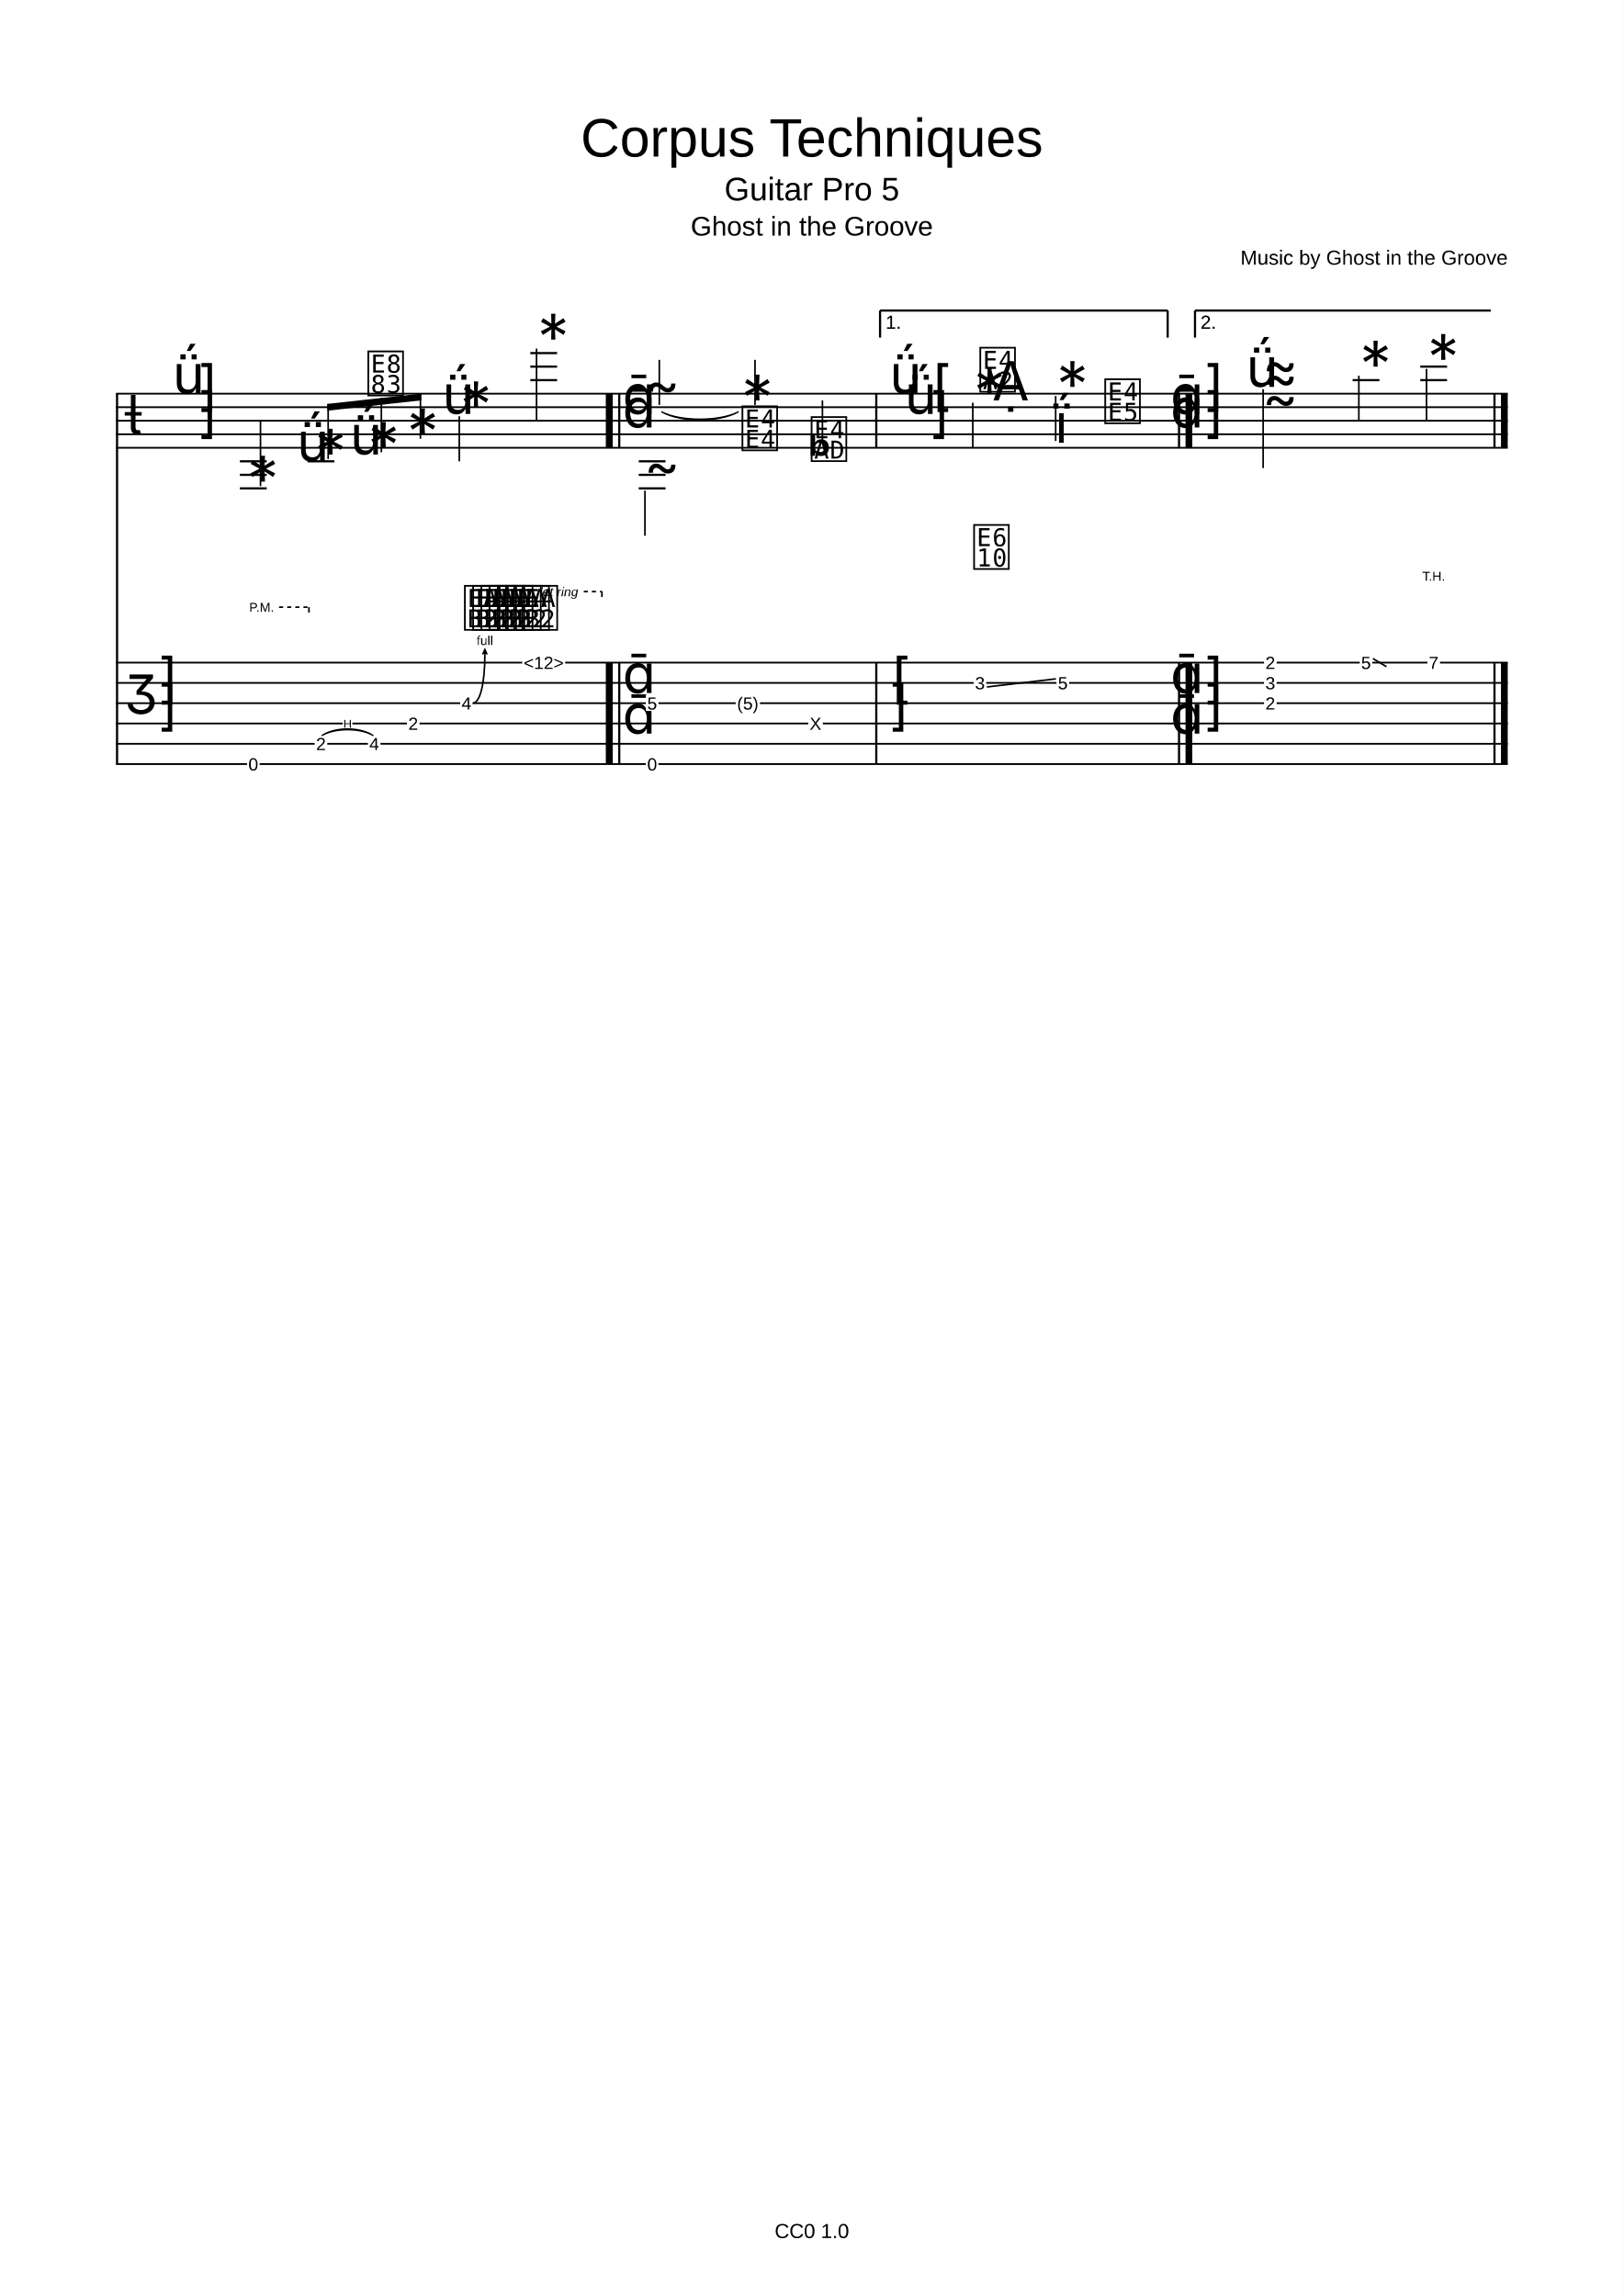
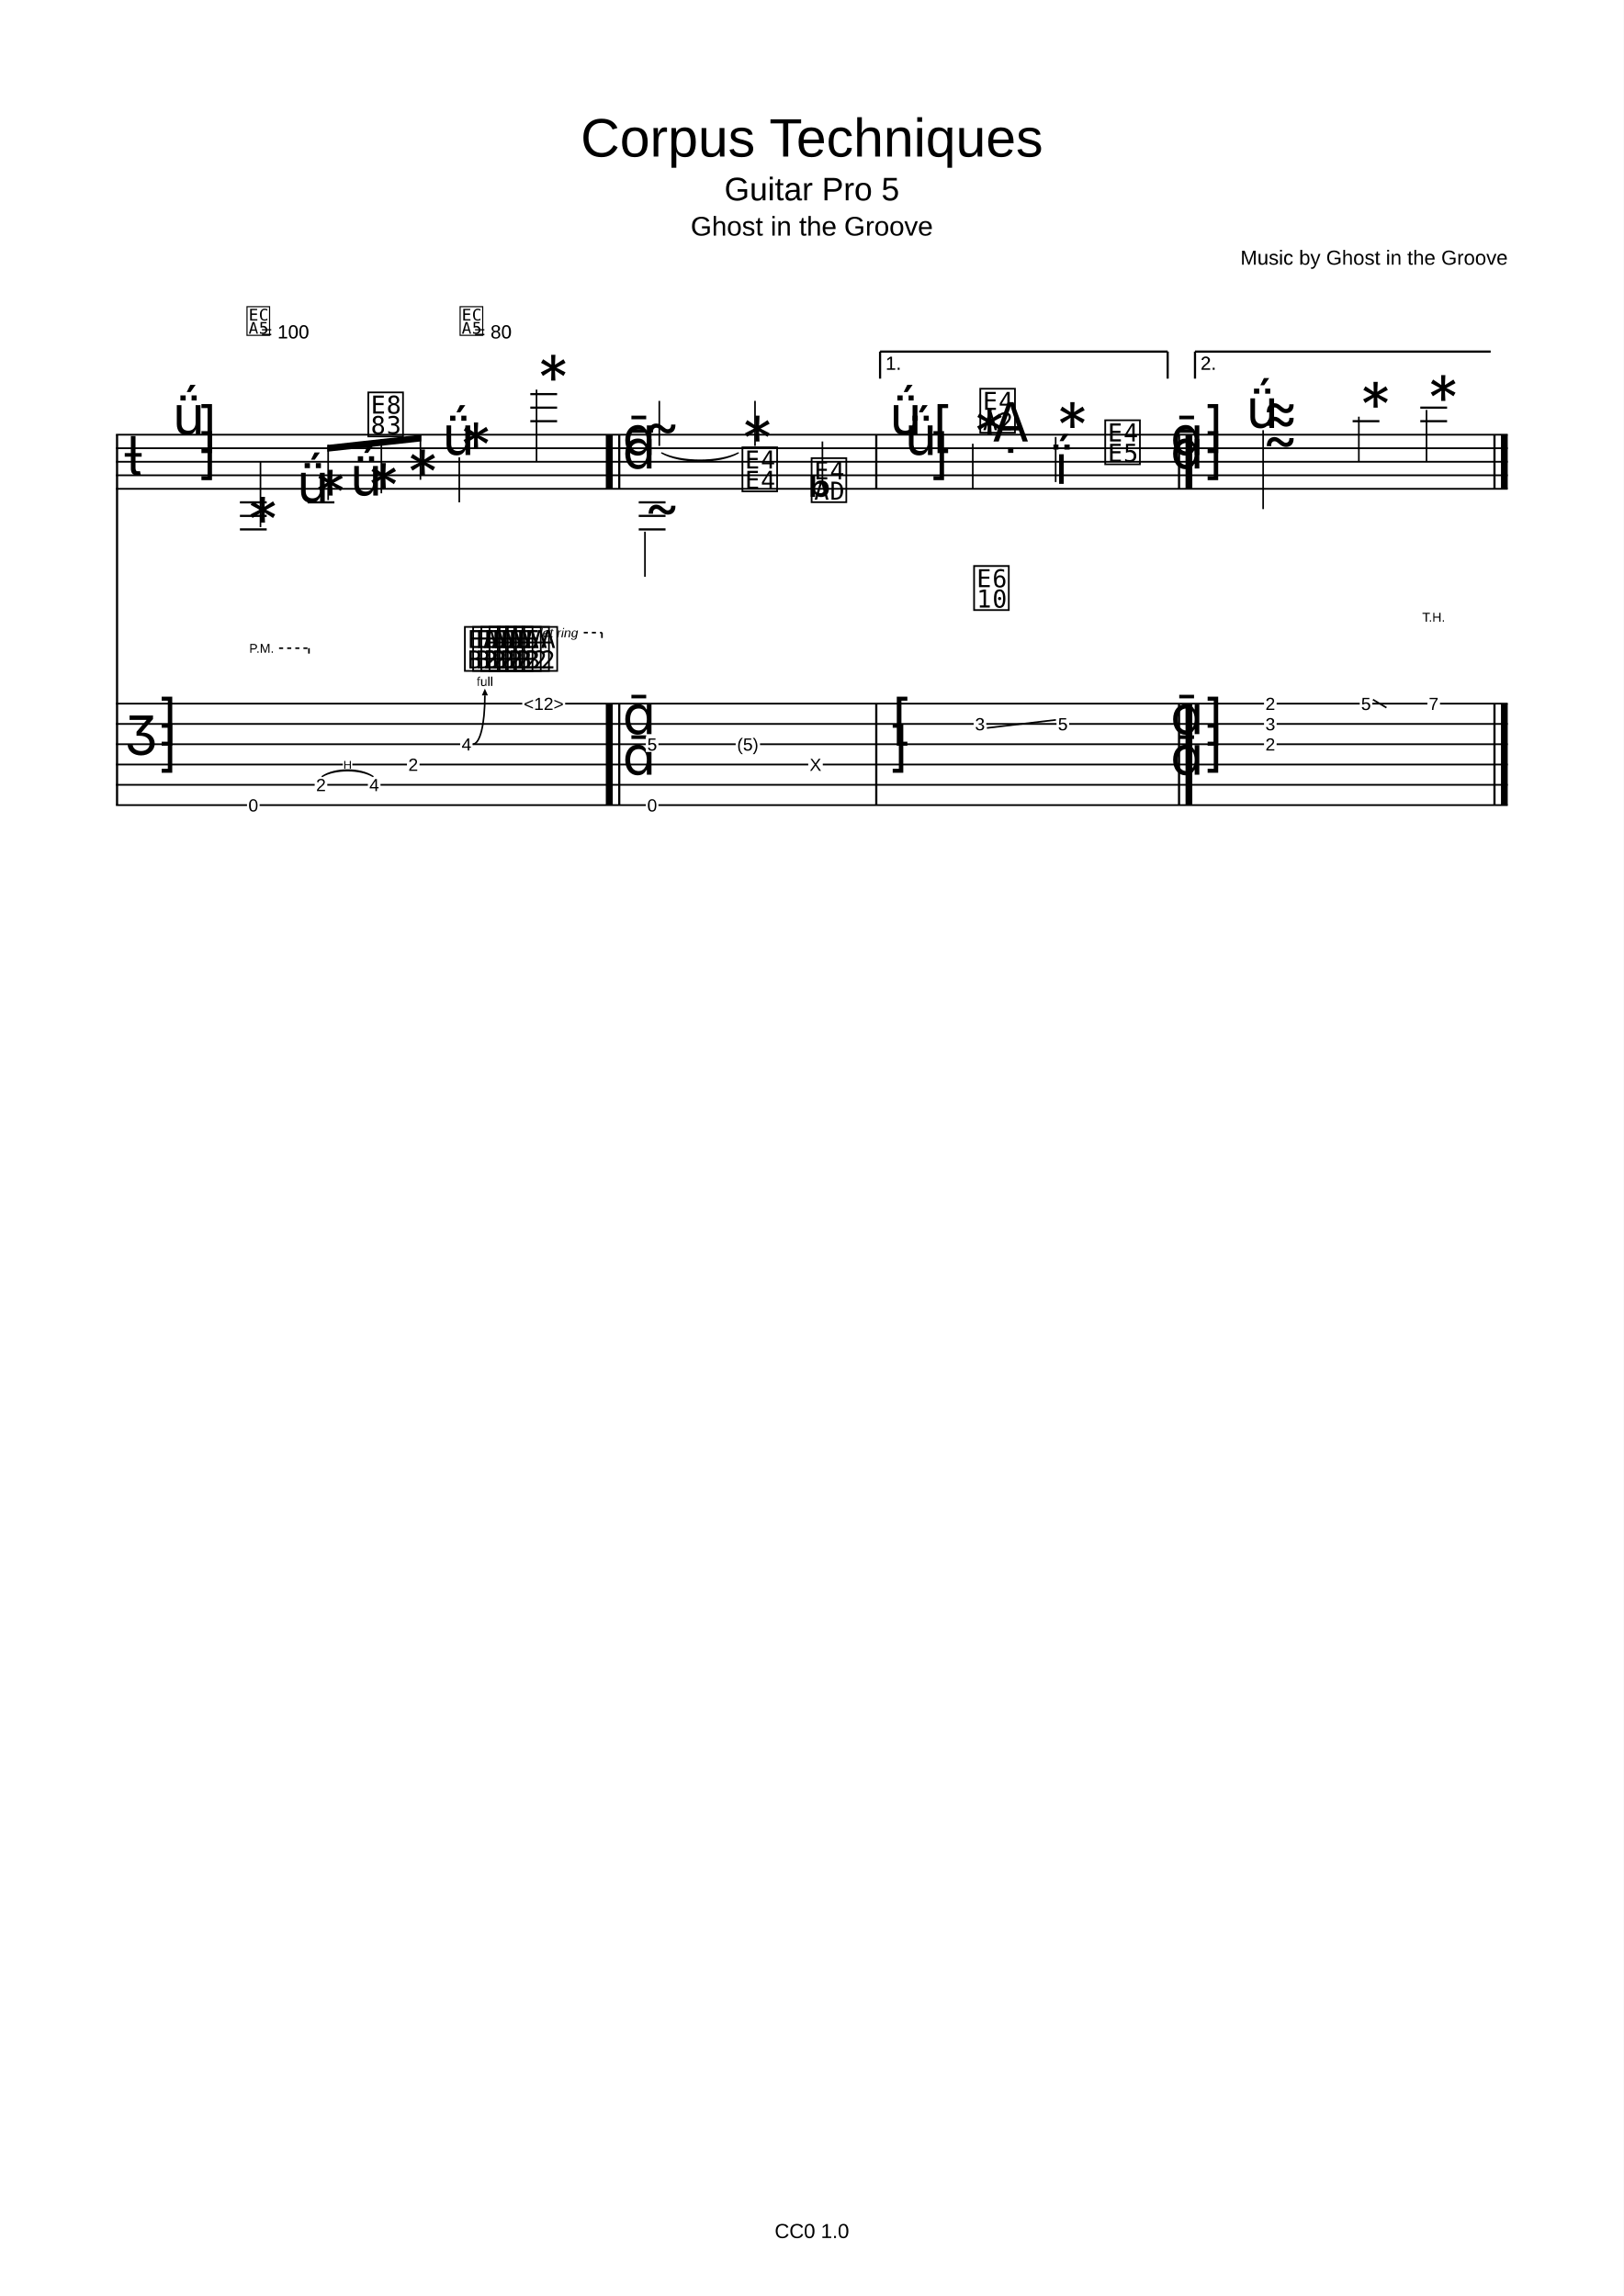
<svg xmlns="http://www.w3.org/2000/svg" width="1200" height="1697.143" viewBox="0 0 120 169.714">
  <style>@font-face{font-family:"Bravura";src:url("Bravura.otf")}text{font-family:"Bravura";font-size:4px}text.t{font-family:Arial,Helvetica,sans-serif}</style>
  <rect x="0" y="0" width="120" height="169.714" fill="white" />
  <g fill="black" stroke="black">
-     <line class="staffLine" x1="8.571" y1="29.099" x2="111.429" y2="29.099" stroke-width="0.13" />
-     <line class="staffLine" x1="8.571" y1="30.099" x2="111.429" y2="30.099" stroke-width="0.13" />
-     <line class="staffLine" x1="8.571" y1="31.099" x2="111.429" y2="31.099" stroke-width="0.13" />
-     <line class="staffLine" x1="8.571" y1="32.099" x2="111.429" y2="32.099" stroke-width="0.13" />
-     <line class="staffLine" x1="8.571" y1="33.099" x2="111.429" y2="33.099" stroke-width="0.13" />
-     <line class="ledgerLine" x1="17.731" y1="34.099" x2="19.711" y2="34.099" stroke-width="0.16" />
-     <line class="ledgerLine" x1="17.731" y1="35.099" x2="19.711" y2="35.099" stroke-width="0.16" />
-     <line class="ledgerLine" x1="17.731" y1="36.099" x2="19.711" y2="36.099" stroke-width="0.16" />
-     <line class="stem" x1="19.251" y1="35.931" x2="19.251" y2="31.099" stroke-width="0.12" />
-     <line class="ledgerLine" x1="22.733" y1="34.099" x2="24.713" y2="34.099" stroke-width="0.16" />
-     <line class="stem" x1="33.943" y1="30.767" x2="33.943" y2="34.099" stroke-width="0.12" />
-     <line class="ledgerLine" x1="39.193" y1="28.099" x2="41.173" y2="28.099" stroke-width="0.16" />
-     <line class="ledgerLine" x1="39.193" y1="27.099" x2="41.173" y2="27.099" stroke-width="0.16" />
-     <line class="ledgerLine" x1="39.193" y1="26.099" x2="41.173" y2="26.099" stroke-width="0.16" />
-     <line class="stem" x1="39.653" y1="25.767" x2="39.653" y2="31.099" stroke-width="0.12" />
-     <line class="stem" x1="24.253" y1="33.931" x2="24.253" y2="29.849" stroke-width="0.12" />
-     <line class="stem" x1="28.184" y1="33.431" x2="28.184" y2="29.417" stroke-width="0.12" />
-     <line class="stem" x1="31.072" y1="32.431" x2="31.072" y2="29.099" stroke-width="0.12" />
-     <line class="barline" x1="44.866" y1="29.099" x2="44.866" y2="33.099" stroke-width="0.16" />
-     <line class="barline" x1="45.036" y1="29.099" x2="45.036" y2="33.099" stroke-width="0.5" />
-     <line class="barline" x1="45.766" y1="29.099" x2="45.766" y2="33.099" stroke-width="0.16" />
-     <line class="stem" x1="48.726" y1="29.931" x2="48.726" y2="26.599" stroke-width="0.12" />
-     <line class="stem" x1="55.799" y1="29.931" x2="55.799" y2="26.599" stroke-width="0.12" />
-     <line class="stem" x1="60.781" y1="32.655" x2="60.781" y2="29.599" stroke-width="0.12" />
-     <line class="ledgerLine" x1="47.206" y1="34.099" x2="49.186" y2="34.099" stroke-width="0.16" />
-     <line class="ledgerLine" x1="47.206" y1="35.099" x2="49.186" y2="35.099" stroke-width="0.16" />
-     <line class="ledgerLine" x1="47.206" y1="36.099" x2="49.186" y2="36.099" stroke-width="0.16" />
-     <line class="stem" x1="47.666" y1="36.267" x2="47.666" y2="39.599" stroke-width="0.12" />
-     <line class="barline" x1="64.762" y1="29.099" x2="64.762" y2="33.099" stroke-width="0.16" />
-     <line class="stem" x1="71.894" y1="29.767" x2="71.894" y2="33.099" stroke-width="0.12" />
-     <line class="stem" x1="78.019" y1="29.267" x2="78.019" y2="32.599" stroke-width="0.12" />
-     <line class="barline" x1="87.137" y1="29.099" x2="87.137" y2="33.099" stroke-width="0.16" />
-     <line class="barline" x1="87.867" y1="29.099" x2="87.867" y2="33.099" stroke-width="0.5" />
-     <line class="stem" x1="93.353" y1="28.767" x2="93.353" y2="34.599" stroke-width="0.12" />
-     <line class="ledgerLine" x1="99.966" y1="28.099" x2="101.946" y2="28.099" stroke-width="0.16" />
-     <line class="stem" x1="100.426" y1="27.767" x2="100.426" y2="31.099" stroke-width="0.12" />
-     <line class="ledgerLine" x1="104.967" y1="28.099" x2="106.947" y2="28.099" stroke-width="0.16" />
-     <line class="ledgerLine" x1="104.967" y1="27.099" x2="106.947" y2="27.099" stroke-width="0.16" />
-     <line class="stem" x1="105.427" y1="27.267" x2="105.427" y2="31.099" stroke-width="0.12" />
-     <line class="barline" x1="110.449" y1="29.099" x2="110.449" y2="33.099" stroke-width="0.16" />
-     <line class="barline" x1="111.179" y1="29.099" x2="111.179" y2="33.099" stroke-width="0.5" />
-     <line class="staffLine" x1="8.571" y1="48.978" x2="111.429" y2="48.978" stroke-width="0.13" />
-     <line class="staffLine" x1="8.571" y1="50.478" x2="111.429" y2="50.478" stroke-width="0.13" />
-     <line class="staffLine" x1="8.571" y1="51.978" x2="111.429" y2="51.978" stroke-width="0.13" />
-     <line class="staffLine" x1="8.571" y1="53.478" x2="111.429" y2="53.478" stroke-width="0.13" />
-     <line class="staffLine" x1="8.571" y1="54.978" x2="111.429" y2="54.978" stroke-width="0.13" />
-     <line class="staffLine" x1="8.571" y1="56.478" x2="111.429" y2="56.478" stroke-width="0.13" />
-     <line class="barline" x1="44.866" y1="48.978" x2="44.866" y2="56.478" stroke-width="0.16" />
-     <line class="barline" x1="45.036" y1="48.978" x2="45.036" y2="56.478" stroke-width="0.5" />
-     <line class="barline" x1="45.766" y1="48.978" x2="45.766" y2="56.478" stroke-width="0.16" />
-     <line class="barline" x1="64.762" y1="48.978" x2="64.762" y2="56.478" stroke-width="0.16" />
-     <line class="slide" x1="72.935" y1="50.778" x2="78.038" y2="50.178" stroke-width="0.12" />
-     <line class="barline" x1="87.137" y1="48.978" x2="87.137" y2="56.478" stroke-width="0.16" />
-     <line class="barline" x1="87.867" y1="48.978" x2="87.867" y2="56.478" stroke-width="0.5" />
-     <line class="slide" x1="101.467" y1="48.678" x2="102.467" y2="49.278" stroke-width="0.12" />
-     <line class="barline" x1="110.449" y1="48.978" x2="110.449" y2="56.478" stroke-width="0.16" />
-     <line class="barline" x1="111.179" y1="48.978" x2="111.179" y2="56.478" stroke-width="0.5" />
-     <line class="technique" x1="20.625" y1="44.879" x2="22.833" y2="44.879" stroke-width="0.12" stroke-dasharray="0.3" />
-     <line class="technique" x1="22.833" y1="44.879" x2="22.833" y2="45.279" stroke-width="0.12" />
-     <line class="technique" x1="43.143" y1="43.729" x2="44.486" y2="43.729" stroke-width="0.12" stroke-dasharray="0.3" />
-     <line class="technique" x1="44.486" y1="43.729" x2="44.486" y2="44.129" stroke-width="0.12" />
-     <line class="volta" x1="65.042" y1="22.955" x2="86.297" y2="22.955" stroke-width="0.16" />
-     <line class="volta" x1="65.042" y1="22.955" x2="65.042" y2="24.955" stroke-width="0.16" />
-     <line class="volta" x1="86.297" y1="22.955" x2="86.297" y2="24.955" stroke-width="0.16" />
-     <line class="volta" x1="88.317" y1="22.955" x2="110.169" y2="22.955" stroke-width="0.16" />
-     <line class="volta" x1="88.317" y1="22.955" x2="88.317" y2="24.955" stroke-width="0.16" />
-     <line class="barline" x1="8.651" y1="29.099" x2="8.651" y2="56.478" stroke-width="0.16" />
-     <polygon class="beam" stroke="none" points="24.193,29.856 31.132,29.093 31.132,29.593 24.193,30.356" />
-     <text class="clef" x="9.171" y="32.099" stroke="none"></text>
-     <text class="keySignature" x="12.755" y="29.099" stroke="none"></text>
-     <text class="timeSignature" x="14.651" y="30.099" stroke="none"></text>
-     <text class="timeSignature" x="14.651" y="32.099" stroke="none"></text>
-     <text class="notehead" x="18.131" y="36.099" stroke="none"></text>
-     <text class="notehead" x="23.133" y="34.099" stroke="none"></text>
-     <text class="accidental" x="21.937" y="34.099" stroke="none"></text>
-     <text class="notehead" x="27.064" y="33.599" stroke="none"></text>
-     <text class="accidental" x="25.868" y="33.599" stroke="none"></text>
-     <text class="notehead" x="29.952" y="32.599" stroke="none"></text>
-     <text class="notehead" x="33.883" y="30.599" stroke="none"></text>
-     <text class="accidental" x="32.687" y="30.599" stroke="none"></text>
-     <text class="notehead" x="39.593" y="25.599" stroke="none"></text>
-     <text class="tuplet" x="27.03" y="29.042" stroke="none"></text>
-     <text class="repeat" x="46.006" y="30.599" stroke="none"></text>
-     <text class="repeat" x="46.006" y="31.599" stroke="none"></text>
-     <text class="notehead" x="47.606" y="30.099" stroke="none"></text>
-     <text class="notehead" x="54.679" y="30.099" stroke="none"></text>
-     <text class="notehead" x="59.681" y="33.099" stroke="none"></text>
-     <text class="articulation" x="59.793" y="33.899" stroke="none"></text>
-     <text class="notehead" x="47.606" y="36.099" stroke="none"></text>
-     <text class="rest" x="54.679" y="33.099" stroke="none"></text>
-     <text class="keySignature" x="65.742" y="29.099" stroke="none"></text>
-     <text class="keySignature" x="66.858" y="30.599" stroke="none"></text>
-     <text class="timeSignature" x="68.852" y="30.099" stroke="none"></text>
-     <text class="timeSignature" x="68.754" y="32.099" stroke="none"></text>
-     <text class="notehead" x="71.834" y="29.599" stroke="none"></text>
-     <text class="dot" x="73.314" y="29.599" stroke="none"></text>
-     <text class="articulation" x="72.256" y="28.767" stroke="none"></text>
-     <text class="notehead" x="77.959" y="29.099" stroke="none"></text>
-     <text class="flag" x="77.959" y="32.731" stroke="none"></text>
-     <text class="rest" x="81.492" y="31.099" stroke="none"></text>
-     <text class="repeat" x="86.497" y="30.599" stroke="none"></text>
-     <text class="repeat" x="86.497" y="31.599" stroke="none"></text>
-     <text class="timeSignature" x="89.017" y="30.099" stroke="none"></text>
-     <text class="timeSignature" x="89.017" y="32.099" stroke="none"></text>
-     <text class="notehead" x="93.293" y="28.599" stroke="none"></text>
-     <text class="accidental" x="92.097" y="28.599" stroke="none"></text>
-     <text class="notehead" x="93.293" y="29.599" stroke="none"></text>
-     <text class="notehead" x="93.293" y="31.099" stroke="none"></text>
-     <text class="notehead" x="100.366" y="27.599" stroke="none"></text>
-     <text class="notehead" x="105.367" y="27.099" stroke="none"></text>
-     <text class="clef" x="9.183" y="52.76" stroke="none"></text>
-     <text class="timeSignature" x="11.715" y="51.728" stroke="none"></text>
-     <text class="timeSignature" x="11.715" y="53.728" stroke="none"></text>
-     <text class="repeat" x="46.006" y="51.228" stroke="none"></text>
-     <text class="repeat" x="46.006" y="54.228" stroke="none"></text>
-     <text class="timeSignature" x="65.84" y="51.728" stroke="none"></text>
-     <text class="timeSignature" x="65.742" y="53.728" stroke="none"></text>
-     <text class="repeat" x="86.497" y="51.228" stroke="none"></text>
-     <text class="repeat" x="86.497" y="54.228" stroke="none"></text>
-     <text class="timeSignature" x="89.017" y="51.728" stroke="none"></text>
-     <text class="timeSignature" x="89.017" y="53.728" stroke="none"></text>
-     <text class="vibrato" x="34.169" y="46.371" stroke="none"></text>
-     <text class="vibrato" x="34.777" y="46.371" stroke="none"></text>
-     <text class="vibrato" x="35.385" y="46.371" stroke="none"></text>
-     <text class="vibrato" x="35.993" y="46.371" stroke="none"></text>
-     <text class="vibrato" x="36.601" y="46.371" stroke="none"></text>
-     <text class="vibrato" x="37.209" y="46.371" stroke="none"></text>
-     <text class="vibrato" x="37.817" y="46.371" stroke="none"></text>
-     <text class="vibrato" x="38.425" y="46.371" stroke="none"></text>
-     <text class="technique" x="71.8" y="41.871" stroke="none"></text>
+     <line class="staffLine" x1="8.571" y1="32.132" x2="111.429" y2="32.132" stroke-width="0.13" />
+     <line class="staffLine" x1="8.571" y1="33.132" x2="111.429" y2="33.132" stroke-width="0.13" />
+     <line class="staffLine" x1="8.571" y1="34.132" x2="111.429" y2="34.132" stroke-width="0.13" />
+     <line class="staffLine" x1="8.571" y1="35.132" x2="111.429" y2="35.132" stroke-width="0.13" />
+     <line class="staffLine" x1="8.571" y1="36.132" x2="111.429" y2="36.132" stroke-width="0.13" />
+     <line class="ledgerLine" x1="17.731" y1="37.132" x2="19.711" y2="37.132" stroke-width="0.16" />
+     <line class="ledgerLine" x1="17.731" y1="38.132" x2="19.711" y2="38.132" stroke-width="0.16" />
+     <line class="ledgerLine" x1="17.731" y1="39.132" x2="19.711" y2="39.132" stroke-width="0.16" />
+     <line class="stem" x1="19.251" y1="38.964" x2="19.251" y2="34.132" stroke-width="0.12" />
+     <line class="ledgerLine" x1="22.733" y1="37.132" x2="24.713" y2="37.132" stroke-width="0.16" />
+     <line class="stem" x1="33.943" y1="33.8" x2="33.943" y2="37.132" stroke-width="0.12" />
+     <line class="ledgerLine" x1="39.193" y1="31.132" x2="41.173" y2="31.132" stroke-width="0.16" />
+     <line class="ledgerLine" x1="39.193" y1="30.132" x2="41.173" y2="30.132" stroke-width="0.16" />
+     <line class="ledgerLine" x1="39.193" y1="29.132" x2="41.173" y2="29.132" stroke-width="0.16" />
+     <line class="stem" x1="39.653" y1="28.8" x2="39.653" y2="34.132" stroke-width="0.12" />
+     <line class="stem" x1="24.253" y1="36.964" x2="24.253" y2="32.882" stroke-width="0.12" />
+     <line class="stem" x1="28.184" y1="36.464" x2="28.184" y2="32.45" stroke-width="0.12" />
+     <line class="stem" x1="31.072" y1="35.464" x2="31.072" y2="32.132" stroke-width="0.12" />
+     <line class="barline" x1="44.866" y1="32.132" x2="44.866" y2="36.132" stroke-width="0.16" />
+     <line class="barline" x1="45.036" y1="32.132" x2="45.036" y2="36.132" stroke-width="0.5" />
+     <line class="barline" x1="45.766" y1="32.132" x2="45.766" y2="36.132" stroke-width="0.16" />
+     <line class="stem" x1="48.726" y1="32.964" x2="48.726" y2="29.632" stroke-width="0.12" />
+     <line class="stem" x1="55.799" y1="32.964" x2="55.799" y2="29.632" stroke-width="0.12" />
+     <line class="stem" x1="60.781" y1="35.688" x2="60.781" y2="32.632" stroke-width="0.12" />
+     <line class="ledgerLine" x1="47.206" y1="37.132" x2="49.186" y2="37.132" stroke-width="0.16" />
+     <line class="ledgerLine" x1="47.206" y1="38.132" x2="49.186" y2="38.132" stroke-width="0.16" />
+     <line class="ledgerLine" x1="47.206" y1="39.132" x2="49.186" y2="39.132" stroke-width="0.16" />
+     <line class="stem" x1="47.666" y1="39.3" x2="47.666" y2="42.632" stroke-width="0.12" />
+     <line class="barline" x1="64.762" y1="32.132" x2="64.762" y2="36.132" stroke-width="0.16" />
+     <line class="stem" x1="71.894" y1="32.8" x2="71.894" y2="36.132" stroke-width="0.12" />
+     <line class="stem" x1="78.019" y1="32.3" x2="78.019" y2="35.632" stroke-width="0.12" />
+     <line class="barline" x1="87.137" y1="32.132" x2="87.137" y2="36.132" stroke-width="0.16" />
+     <line class="barline" x1="87.867" y1="32.132" x2="87.867" y2="36.132" stroke-width="0.5" />
+     <line class="stem" x1="93.353" y1="31.8" x2="93.353" y2="37.632" stroke-width="0.12" />
+     <line class="ledgerLine" x1="99.966" y1="31.132" x2="101.946" y2="31.132" stroke-width="0.16" />
+     <line class="stem" x1="100.426" y1="30.8" x2="100.426" y2="34.132" stroke-width="0.12" />
+     <line class="ledgerLine" x1="104.967" y1="31.132" x2="106.947" y2="31.132" stroke-width="0.16" />
+     <line class="ledgerLine" x1="104.967" y1="30.132" x2="106.947" y2="30.132" stroke-width="0.16" />
+     <line class="stem" x1="105.427" y1="30.3" x2="105.427" y2="34.132" stroke-width="0.12" />
+     <line class="barline" x1="110.449" y1="32.132" x2="110.449" y2="36.132" stroke-width="0.16" />
+     <line class="barline" x1="111.179" y1="32.132" x2="111.179" y2="36.132" stroke-width="0.5" />
+     <line class="staffLine" x1="8.571" y1="52.011" x2="111.429" y2="52.011" stroke-width="0.13" />
+     <line class="staffLine" x1="8.571" y1="53.511" x2="111.429" y2="53.511" stroke-width="0.13" />
+     <line class="staffLine" x1="8.571" y1="55.011" x2="111.429" y2="55.011" stroke-width="0.13" />
+     <line class="staffLine" x1="8.571" y1="56.511" x2="111.429" y2="56.511" stroke-width="0.13" />
+     <line class="staffLine" x1="8.571" y1="58.011" x2="111.429" y2="58.011" stroke-width="0.13" />
+     <line class="staffLine" x1="8.571" y1="59.511" x2="111.429" y2="59.511" stroke-width="0.13" />
+     <line class="barline" x1="44.866" y1="52.011" x2="44.866" y2="59.511" stroke-width="0.16" />
+     <line class="barline" x1="45.036" y1="52.011" x2="45.036" y2="59.511" stroke-width="0.5" />
+     <line class="barline" x1="45.766" y1="52.011" x2="45.766" y2="59.511" stroke-width="0.16" />
+     <line class="barline" x1="64.762" y1="52.011" x2="64.762" y2="59.511" stroke-width="0.16" />
+     <line class="slide" x1="72.935" y1="53.811" x2="78.038" y2="53.211" stroke-width="0.12" />
+     <line class="barline" x1="87.137" y1="52.011" x2="87.137" y2="59.511" stroke-width="0.16" />
+     <line class="barline" x1="87.867" y1="52.011" x2="87.867" y2="59.511" stroke-width="0.5" />
+     <line class="slide" x1="101.467" y1="51.711" x2="102.467" y2="52.311" stroke-width="0.12" />
+     <line class="barline" x1="110.449" y1="52.011" x2="110.449" y2="59.511" stroke-width="0.16" />
+     <line class="barline" x1="111.179" y1="52.011" x2="111.179" y2="59.511" stroke-width="0.5" />
+     <line class="technique" x1="20.625" y1="47.912" x2="22.833" y2="47.912" stroke-width="0.12" stroke-dasharray="0.3" />
+     <line class="technique" x1="22.833" y1="47.912" x2="22.833" y2="48.312" stroke-width="0.12" />
+     <line class="technique" x1="43.143" y1="46.762" x2="44.486" y2="46.762" stroke-width="0.12" stroke-dasharray="0.3" />
+     <line class="technique" x1="44.486" y1="46.762" x2="44.486" y2="47.162" stroke-width="0.12" />
+     <line class="volta" x1="65.042" y1="25.988" x2="86.297" y2="25.988" stroke-width="0.16" />
+     <line class="volta" x1="65.042" y1="25.988" x2="65.042" y2="27.988" stroke-width="0.16" />
+     <line class="volta" x1="86.297" y1="25.988" x2="86.297" y2="27.988" stroke-width="0.16" />
+     <line class="volta" x1="88.317" y1="25.988" x2="110.169" y2="25.988" stroke-width="0.16" />
+     <line class="volta" x1="88.317" y1="25.988" x2="88.317" y2="27.988" stroke-width="0.16" />
+     <line class="barline" x1="8.651" y1="32.132" x2="8.651" y2="59.511" stroke-width="0.16" />
+     <polygon class="beam" stroke="none" points="24.193,32.889 31.132,32.126 31.132,32.626 24.193,33.389" />
+     <text class="clef" x="9.171" y="35.132" stroke="none"></text>
+     <text class="keySignature" x="12.755" y="32.132" stroke="none"></text>
+     <text class="timeSignature" x="14.651" y="33.132" stroke="none"></text>
+     <text class="timeSignature" x="14.651" y="35.132" stroke="none"></text>
+     <text class="notehead" x="18.131" y="39.132" stroke="none"></text>
+     <text class="notehead" x="23.133" y="37.132" stroke="none"></text>
+     <text class="accidental" x="21.937" y="37.132" stroke="none"></text>
+     <text class="notehead" x="27.064" y="36.632" stroke="none"></text>
+     <text class="accidental" x="25.868" y="36.632" stroke="none"></text>
+     <text class="notehead" x="29.952" y="35.632" stroke="none"></text>
+     <text class="notehead" x="33.883" y="33.632" stroke="none"></text>
+     <text class="accidental" x="32.687" y="33.632" stroke="none"></text>
+     <text class="notehead" x="39.593" y="28.632" stroke="none"></text>
+     <text class="tuplet" x="27.03" y="32.075" stroke="none"></text>
+     <text class="repeat" x="46.006" y="33.632" stroke="none"></text>
+     <text class="repeat" x="46.006" y="34.632" stroke="none"></text>
+     <text class="notehead" x="47.606" y="33.132" stroke="none"></text>
+     <text class="notehead" x="54.679" y="33.132" stroke="none"></text>
+     <text class="notehead" x="59.681" y="36.132" stroke="none"></text>
+     <text class="articulation" x="59.793" y="36.932" stroke="none"></text>
+     <text class="notehead" x="47.606" y="39.132" stroke="none"></text>
+     <text class="rest" x="54.679" y="36.132" stroke="none"></text>
+     <text class="keySignature" x="65.742" y="32.132" stroke="none"></text>
+     <text class="keySignature" x="66.858" y="33.632" stroke="none"></text>
+     <text class="timeSignature" x="68.852" y="33.132" stroke="none"></text>
+     <text class="timeSignature" x="68.754" y="35.132" stroke="none"></text>
+     <text class="notehead" x="71.834" y="32.632" stroke="none"></text>
+     <text class="dot" x="73.314" y="32.632" stroke="none"></text>
+     <text class="articulation" x="72.256" y="31.8" stroke="none"></text>
+     <text class="notehead" x="77.959" y="32.132" stroke="none"></text>
+     <text class="flag" x="77.959" y="35.764" stroke="none"></text>
+     <text class="rest" x="81.492" y="34.132" stroke="none"></text>
+     <text class="repeat" x="86.497" y="33.632" stroke="none"></text>
+     <text class="repeat" x="86.497" y="34.632" stroke="none"></text>
+     <text class="timeSignature" x="89.017" y="33.132" stroke="none"></text>
+     <text class="timeSignature" x="89.017" y="35.132" stroke="none"></text>
+     <text class="notehead" x="93.293" y="31.632" stroke="none"></text>
+     <text class="accidental" x="92.097" y="31.632" stroke="none"></text>
+     <text class="notehead" x="93.293" y="32.632" stroke="none"></text>
+     <text class="notehead" x="93.293" y="34.132" stroke="none"></text>
+     <text class="notehead" x="100.366" y="30.632" stroke="none"></text>
+     <text class="notehead" x="105.367" y="30.132" stroke="none"></text>
+     <text class="clef" x="9.183" y="55.793" stroke="none"></text>
+     <text class="timeSignature" x="11.715" y="54.761" stroke="none"></text>
+     <text class="timeSignature" x="11.715" y="56.761" stroke="none"></text>
+     <text class="repeat" x="46.006" y="54.261" stroke="none"></text>
+     <text class="repeat" x="46.006" y="57.261" stroke="none"></text>
+     <text class="timeSignature" x="65.84" y="54.761" stroke="none"></text>
+     <text class="timeSignature" x="65.742" y="56.761" stroke="none"></text>
+     <text class="repeat" x="86.497" y="54.261" stroke="none"></text>
+     <text class="repeat" x="86.497" y="57.261" stroke="none"></text>
+     <text class="timeSignature" x="89.017" y="54.761" stroke="none"></text>
+     <text class="timeSignature" x="89.017" y="56.761" stroke="none"></text>
+     <text class="vibrato" x="34.169" y="49.404" stroke="none"></text>
+     <text class="vibrato" x="34.777" y="49.404" stroke="none"></text>
+     <text class="vibrato" x="35.385" y="49.404" stroke="none"></text>
+     <text class="vibrato" x="35.993" y="49.404" stroke="none"></text>
+     <text class="vibrato" x="36.601" y="49.404" stroke="none"></text>
+     <text class="vibrato" x="37.209" y="49.404" stroke="none"></text>
+     <text class="vibrato" x="37.817" y="49.404" stroke="none"></text>
+     <text class="vibrato" x="38.425" y="49.404" stroke="none"></text>
+     <text class="technique" x="71.8" y="44.904" stroke="none"></text>
+     <text class="tempo" x="18.131" y="24.664" style="font-size:2.6px" stroke="none"></text>
+     <text class="tempo" x="33.883" y="24.664" style="font-size:2.6px" stroke="none"></text>
    <text class="t credit" x="60" y="11.571" style="font-size:4px" text-anchor="middle" stroke="none">Corpus Techniques</text>
    <text class="t credit" x="60" y="14.811" style="font-size:2.4px" text-anchor="middle" stroke="none">Guitar Pro 5</text>
    <text class="t credit" x="60" y="17.415" style="font-size:2px" text-anchor="middle" stroke="none">Ghost in the Groove</text>
    <text class="t credit" x="111.429" y="19.56" style="font-size:1.5px" text-anchor="end" stroke="none">Music by Ghost in the Groove</text>
-     <rect class="knockout" x="18.256" y="55.906" width="0.931" height="1.144" fill="white" stroke="none" />
-     <text class="t fretNumber" x="18.721" y="56.946" style="font-size:1.3px" text-anchor="middle" stroke="none">0</text>
-     <rect class="knockout" x="23.257" y="54.406" width="0.931" height="1.144" fill="white" stroke="none" />
-     <text class="t fretNumber" x="23.723" y="55.446" style="font-size:1.3px" text-anchor="middle" stroke="none">2</text>
-     <rect class="knockout" x="27.189" y="54.406" width="0.931" height="1.144" fill="white" stroke="none" />
-     <text class="t fretNumber" x="27.654" y="55.446" style="font-size:1.3px" text-anchor="middle" stroke="none">4</text>
-     <rect class="knockout" x="25.337" y="53.11" width="0.703" height="0.748" fill="white" stroke="none" />
-     <text class="t technique" x="25.688" y="53.79" style="font-size:0.85px" text-anchor="middle" stroke="none">H</text>
-     <rect class="knockout" x="30.076" y="52.906" width="0.931" height="1.144" fill="white" stroke="none" />
-     <text class="t fretNumber" x="30.542" y="53.946" style="font-size:1.3px" text-anchor="middle" stroke="none">2</text>
-     <rect class="knockout" x="34.008" y="51.406" width="0.931" height="1.144" fill="white" stroke="none" />
-     <text class="t fretNumber" x="34.473" y="52.446" style="font-size:1.3px" text-anchor="middle" stroke="none">4</text>
-     <rect class="knockout" x="38.597" y="48.406" width="3.172" height="1.144" fill="white" stroke="none" />
-     <text class="t fretNumber" x="40.183" y="49.446" style="font-size:1.3px" text-anchor="middle" stroke="none">&lt;12&gt;</text>
-     <rect class="knockout" x="47.731" y="51.406" width="0.931" height="1.144" fill="white" stroke="none" />
-     <text class="t fretNumber" x="48.196" y="52.446" style="font-size:1.3px" text-anchor="middle" stroke="none">5</text>
-     <rect class="knockout" x="47.731" y="55.906" width="0.931" height="1.144" fill="white" stroke="none" />
-     <text class="t fretNumber" x="48.196" y="56.946" style="font-size:1.3px" text-anchor="middle" stroke="none">0</text>
-     <rect class="knockout" x="54.371" y="51.406" width="1.797" height="1.144" fill="white" stroke="none" />
-     <text class="t fretNumber" x="55.269" y="52.446" style="font-size:1.3px" text-anchor="middle" stroke="none">(5)</text>
-     <rect class="knockout" x="59.733" y="52.906" width="1.075" height="1.144" fill="white" stroke="none" />
-     <text class="t fretNumber" x="60.271" y="53.946" style="font-size:1.3px" text-anchor="middle" stroke="none">X</text>
-     <rect class="knockout" x="71.958" y="49.906" width="0.931" height="1.144" fill="white" stroke="none" />
-     <text class="t fretNumber" x="72.424" y="50.946" style="font-size:1.3px" text-anchor="middle" stroke="none">3</text>
-     <rect class="knockout" x="78.084" y="49.906" width="0.931" height="1.144" fill="white" stroke="none" />
-     <text class="t fretNumber" x="78.549" y="50.946" style="font-size:1.3px" text-anchor="middle" stroke="none">5</text>
-     <rect class="knockout" x="93.418" y="48.406" width="0.931" height="1.144" fill="white" stroke="none" />
-     <text class="t fretNumber" x="93.883" y="49.446" style="font-size:1.3px" text-anchor="middle" stroke="none">2</text>
-     <rect class="knockout" x="93.418" y="49.906" width="0.931" height="1.144" fill="white" stroke="none" />
-     <text class="t fretNumber" x="93.883" y="50.946" style="font-size:1.3px" text-anchor="middle" stroke="none">3</text>
-     <rect class="knockout" x="93.418" y="51.406" width="0.931" height="1.144" fill="white" stroke="none" />
-     <text class="t fretNumber" x="93.883" y="52.446" style="font-size:1.3px" text-anchor="middle" stroke="none">2</text>
-     <rect class="knockout" x="100.491" y="48.406" width="0.931" height="1.144" fill="white" stroke="none" />
-     <text class="t fretNumber" x="100.956" y="49.446" style="font-size:1.3px" text-anchor="middle" stroke="none">5</text>
-     <rect class="knockout" x="105.492" y="48.406" width="0.931" height="1.144" fill="white" stroke="none" />
-     <text class="t fretNumber" x="105.957" y="49.446" style="font-size:1.3px" text-anchor="middle" stroke="none">7</text>
-     <text class="t technique" x="18.421" y="45.221" style="font-size:0.95px" text-anchor="start" stroke="none">P.M.</text>
-     <text class="t technique" x="39.883" y="44.071" style="font-size:0.95px;font-style:italic" text-anchor="start" stroke="none">let ring</text>
-     <text class="t technique" x="105.957" y="42.921" style="font-size:0.95px" text-anchor="middle" stroke="none">T.H.</text>
-     <text class="t bend" x="35.835" y="47.671" style="font-size:0.95px" text-anchor="middle" stroke="none">full</text>
-     <text class="t volta" x="65.442" y="24.305" style="font-size:1.4px" text-anchor="start" stroke="none">1.</text>
-     <text class="t volta" x="88.717" y="24.305" style="font-size:1.4px" text-anchor="start" stroke="none">2.</text>
+     <rect class="knockout" x="18.256" y="58.939" width="0.931" height="1.144" fill="white" stroke="none" />
+     <text class="t fretNumber" x="18.721" y="59.979" style="font-size:1.3px" text-anchor="middle" stroke="none">0</text>
+     <rect class="knockout" x="23.257" y="57.439" width="0.931" height="1.144" fill="white" stroke="none" />
+     <text class="t fretNumber" x="23.723" y="58.479" style="font-size:1.3px" text-anchor="middle" stroke="none">2</text>
+     <rect class="knockout" x="27.189" y="57.439" width="0.931" height="1.144" fill="white" stroke="none" />
+     <text class="t fretNumber" x="27.654" y="58.479" style="font-size:1.3px" text-anchor="middle" stroke="none">4</text>
+     <rect class="knockout" x="25.337" y="56.143" width="0.703" height="0.748" fill="white" stroke="none" />
+     <text class="t technique" x="25.688" y="56.823" style="font-size:0.85px" text-anchor="middle" stroke="none">H</text>
+     <rect class="knockout" x="30.076" y="55.939" width="0.931" height="1.144" fill="white" stroke="none" />
+     <text class="t fretNumber" x="30.542" y="56.979" style="font-size:1.3px" text-anchor="middle" stroke="none">2</text>
+     <rect class="knockout" x="34.008" y="54.439" width="0.931" height="1.144" fill="white" stroke="none" />
+     <text class="t fretNumber" x="34.473" y="55.479" style="font-size:1.3px" text-anchor="middle" stroke="none">4</text>
+     <rect class="knockout" x="38.597" y="51.439" width="3.172" height="1.144" fill="white" stroke="none" />
+     <text class="t fretNumber" x="40.183" y="52.479" style="font-size:1.3px" text-anchor="middle" stroke="none">&lt;12&gt;</text>
+     <rect class="knockout" x="47.731" y="54.439" width="0.931" height="1.144" fill="white" stroke="none" />
+     <text class="t fretNumber" x="48.196" y="55.479" style="font-size:1.3px" text-anchor="middle" stroke="none">5</text>
+     <rect class="knockout" x="47.731" y="58.939" width="0.931" height="1.144" fill="white" stroke="none" />
+     <text class="t fretNumber" x="48.196" y="59.979" style="font-size:1.3px" text-anchor="middle" stroke="none">0</text>
+     <rect class="knockout" x="54.371" y="54.439" width="1.797" height="1.144" fill="white" stroke="none" />
+     <text class="t fretNumber" x="55.269" y="55.479" style="font-size:1.3px" text-anchor="middle" stroke="none">(5)</text>
+     <rect class="knockout" x="59.733" y="55.939" width="1.075" height="1.144" fill="white" stroke="none" />
+     <text class="t fretNumber" x="60.271" y="56.979" style="font-size:1.3px" text-anchor="middle" stroke="none">X</text>
+     <rect class="knockout" x="71.958" y="52.939" width="0.931" height="1.144" fill="white" stroke="none" />
+     <text class="t fretNumber" x="72.424" y="53.979" style="font-size:1.3px" text-anchor="middle" stroke="none">3</text>
+     <rect class="knockout" x="78.084" y="52.939" width="0.931" height="1.144" fill="white" stroke="none" />
+     <text class="t fretNumber" x="78.549" y="53.979" style="font-size:1.3px" text-anchor="middle" stroke="none">5</text>
+     <rect class="knockout" x="93.418" y="51.439" width="0.931" height="1.144" fill="white" stroke="none" />
+     <text class="t fretNumber" x="93.883" y="52.479" style="font-size:1.3px" text-anchor="middle" stroke="none">2</text>
+     <rect class="knockout" x="93.418" y="52.939" width="0.931" height="1.144" fill="white" stroke="none" />
+     <text class="t fretNumber" x="93.883" y="53.979" style="font-size:1.3px" text-anchor="middle" stroke="none">3</text>
+     <rect class="knockout" x="93.418" y="54.439" width="0.931" height="1.144" fill="white" stroke="none" />
+     <text class="t fretNumber" x="93.883" y="55.479" style="font-size:1.3px" text-anchor="middle" stroke="none">2</text>
+     <rect class="knockout" x="100.491" y="51.439" width="0.931" height="1.144" fill="white" stroke="none" />
+     <text class="t fretNumber" x="100.956" y="52.479" style="font-size:1.3px" text-anchor="middle" stroke="none">5</text>
+     <rect class="knockout" x="105.492" y="51.439" width="0.931" height="1.144" fill="white" stroke="none" />
+     <text class="t fretNumber" x="105.957" y="52.479" style="font-size:1.3px" text-anchor="middle" stroke="none">7</text>
+     <text class="t technique" x="18.421" y="48.254" style="font-size:0.95px" text-anchor="start" stroke="none">P.M.</text>
+     <text class="t technique" x="39.883" y="47.104" style="font-size:0.95px;font-style:italic" text-anchor="start" stroke="none">let ring</text>
+     <text class="t technique" x="105.957" y="45.954" style="font-size:0.95px" text-anchor="middle" stroke="none">T.H.</text>
+     <text class="t bend" x="35.835" y="50.704" style="font-size:0.95px" text-anchor="middle" stroke="none">full</text>
+     <text class="t volta" x="65.442" y="27.338" style="font-size:1.4px" text-anchor="start" stroke="none">1.</text>
+     <text class="t volta" x="88.717" y="27.338" style="font-size:1.4px" text-anchor="start" stroke="none">2.</text>
+     <text class="t tempo" x="19.295" y="25.014" style="font-size:1.4px" text-anchor="start" stroke="none">= 100</text>
+     <text class="t tempo" x="35.046" y="25.014" style="font-size:1.4px" text-anchor="start" stroke="none">= 80</text>
    <text class="t credit" x="60" y="165.429" style="font-size:1.5px" text-anchor="middle" stroke="none">CC0 1.0</text>
-     <path class="tie" stroke-width="0.1" stroke-linejoin="round" d="M48.906,30.449 C50.319,31.163 53.146,31.163 54.559,30.449 C53.146,31.243 50.319,31.243 48.906,30.449Z" />
-     <path class="slur" stroke-width="0.1" stroke-linejoin="round" d="M23.813,54.36 C24.751,53.72 26.626,53.72 27.564,54.36 C26.626,53.8 24.751,53.8 23.813,54.36Z" />
-     <path class="bend" fill="none" stroke-width="0.12" d="M34.935,51.978 C35.475,51.978 35.835,50.536 35.835,48.371" />
-     <polygon class="bend" stroke="none" points="35.835,47.871 35.61,48.371 36.06,48.371" />
+     <path class="tie" stroke-width="0.1" stroke-linejoin="round" d="M48.906,33.482 C50.319,34.196 53.146,34.196 54.559,33.482 C53.146,34.276 50.319,34.276 48.906,33.482Z" />
+     <path class="slur" stroke-width="0.1" stroke-linejoin="round" d="M23.813,57.393 C24.751,56.753 26.626,56.753 27.564,57.393 C26.626,56.833 24.751,56.833 23.813,57.393Z" />
+     <path class="bend" fill="none" stroke-width="0.12" d="M34.935,55.011 C35.475,55.011 35.835,53.568 35.835,51.404" />
+     <polygon class="bend" stroke="none" points="35.835,50.904 35.61,51.404 36.06,51.404" />
  </g>
</svg>
